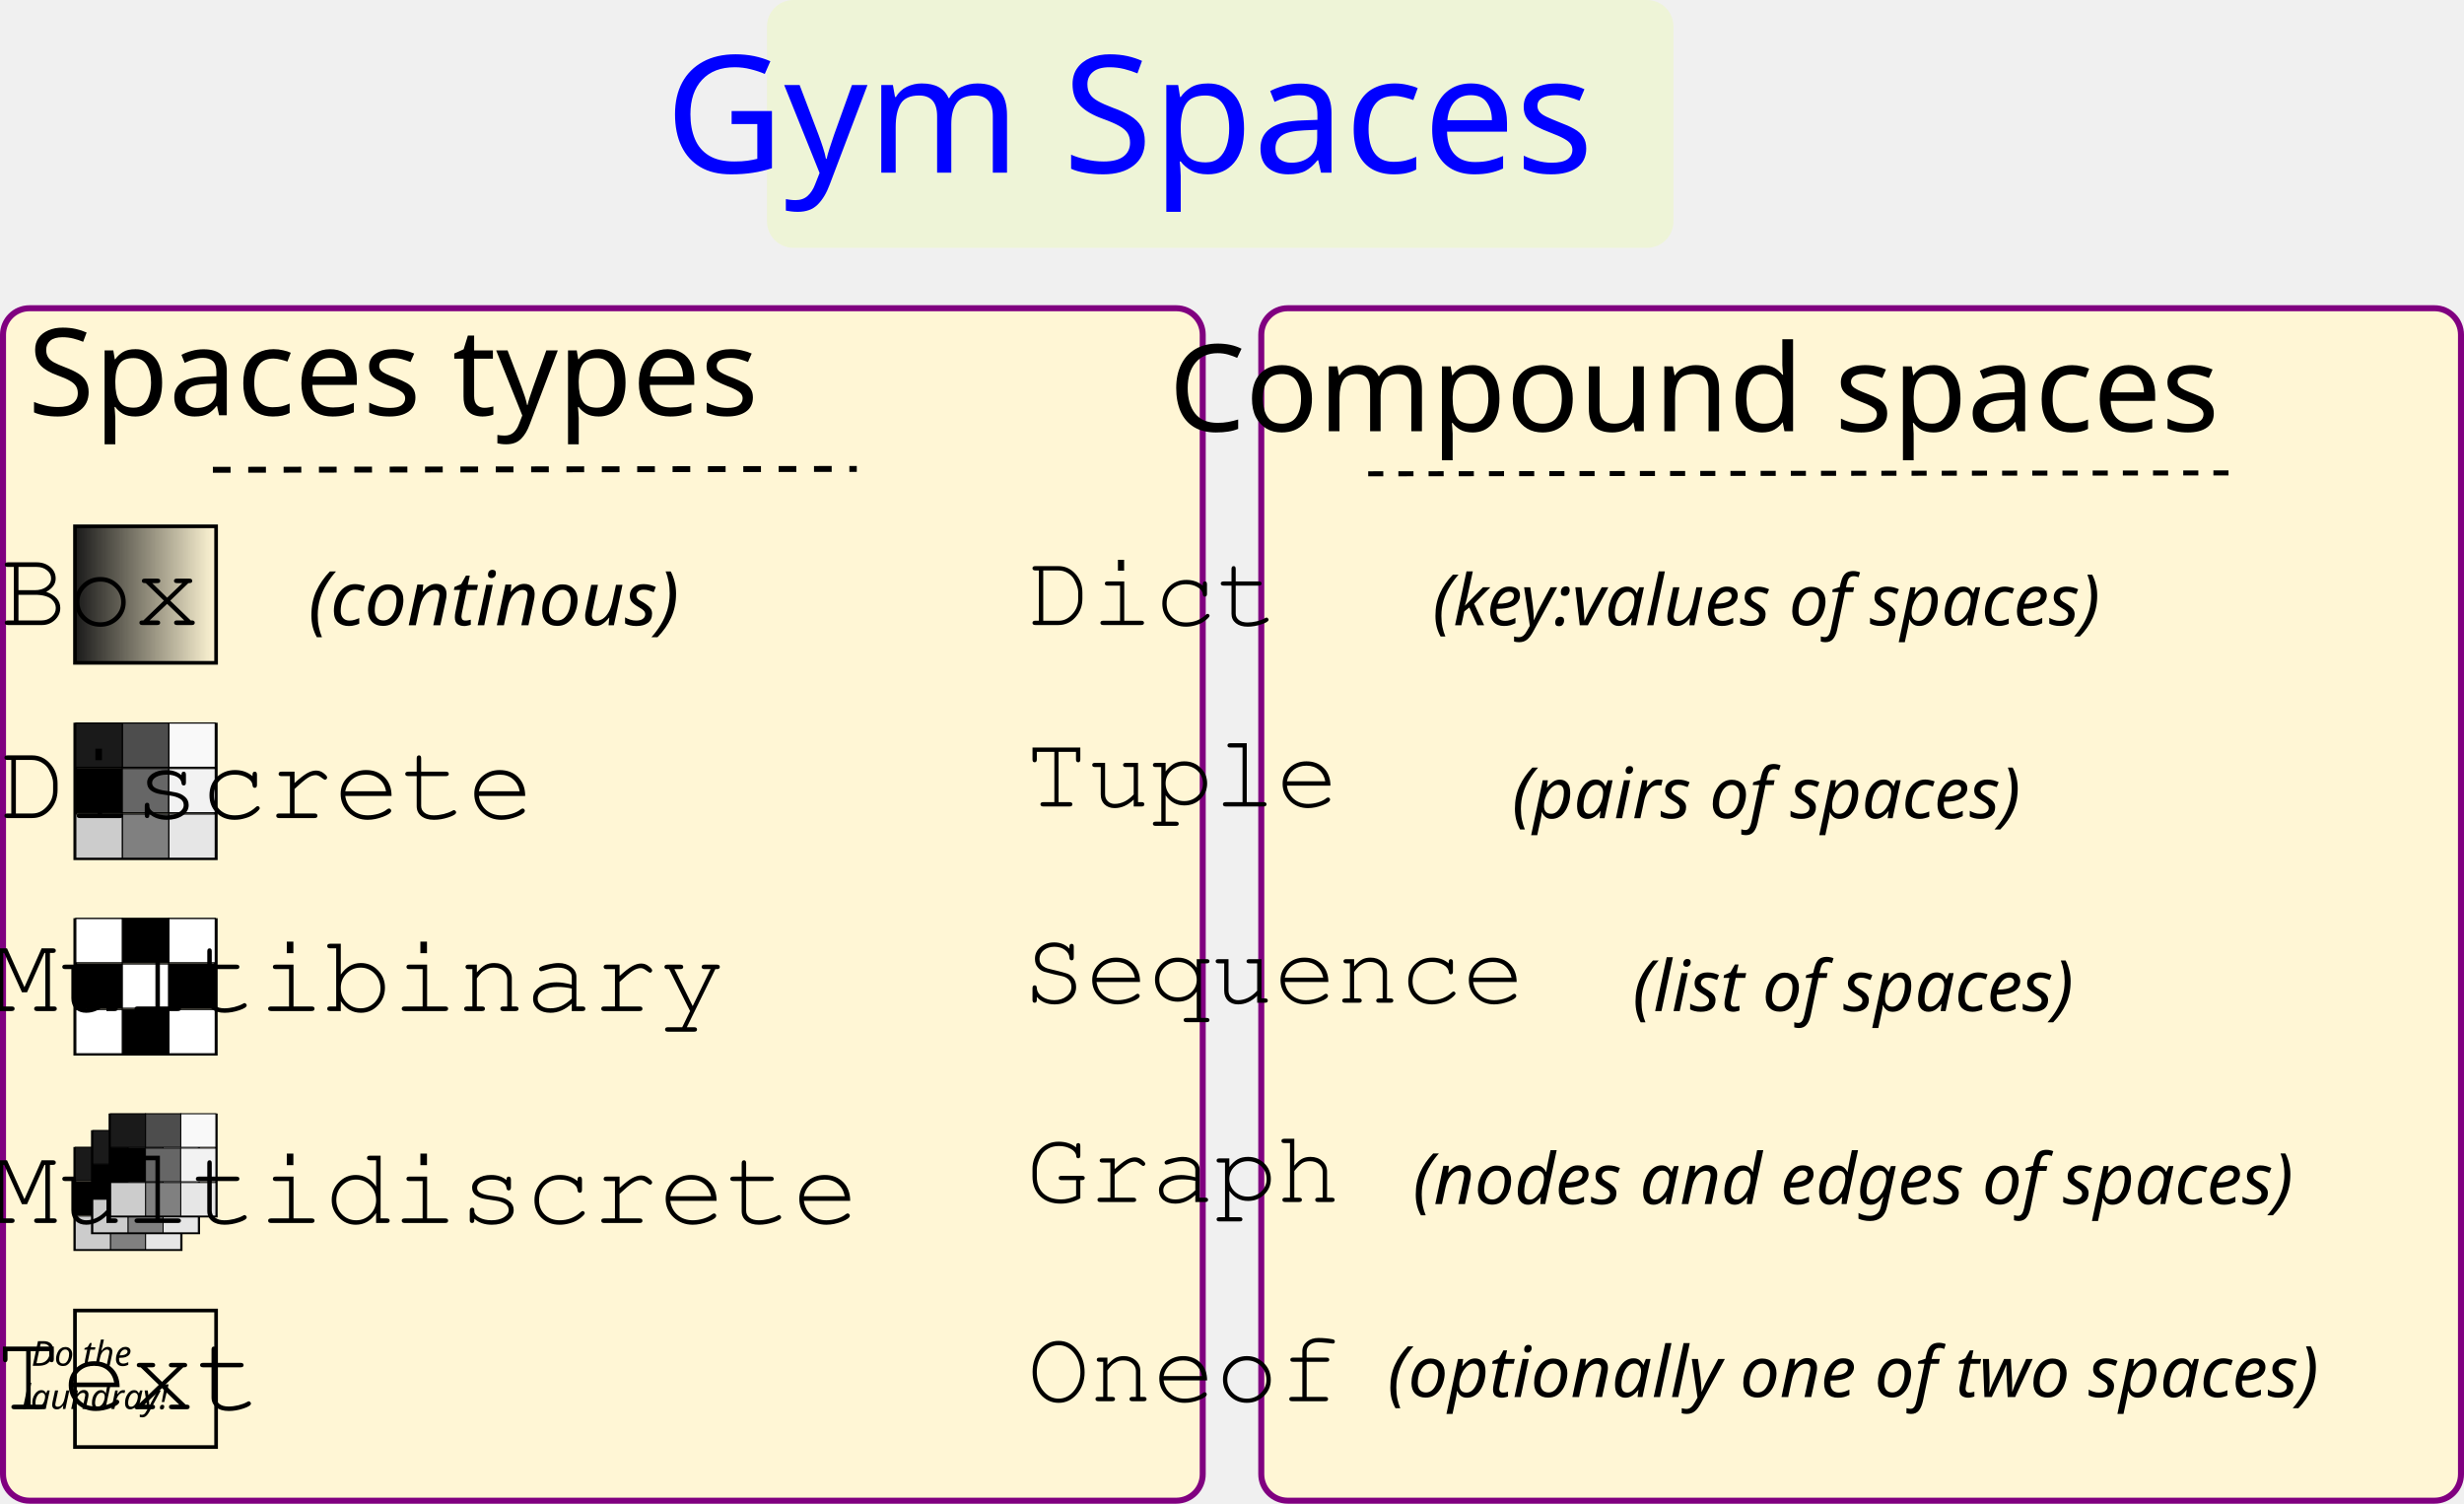
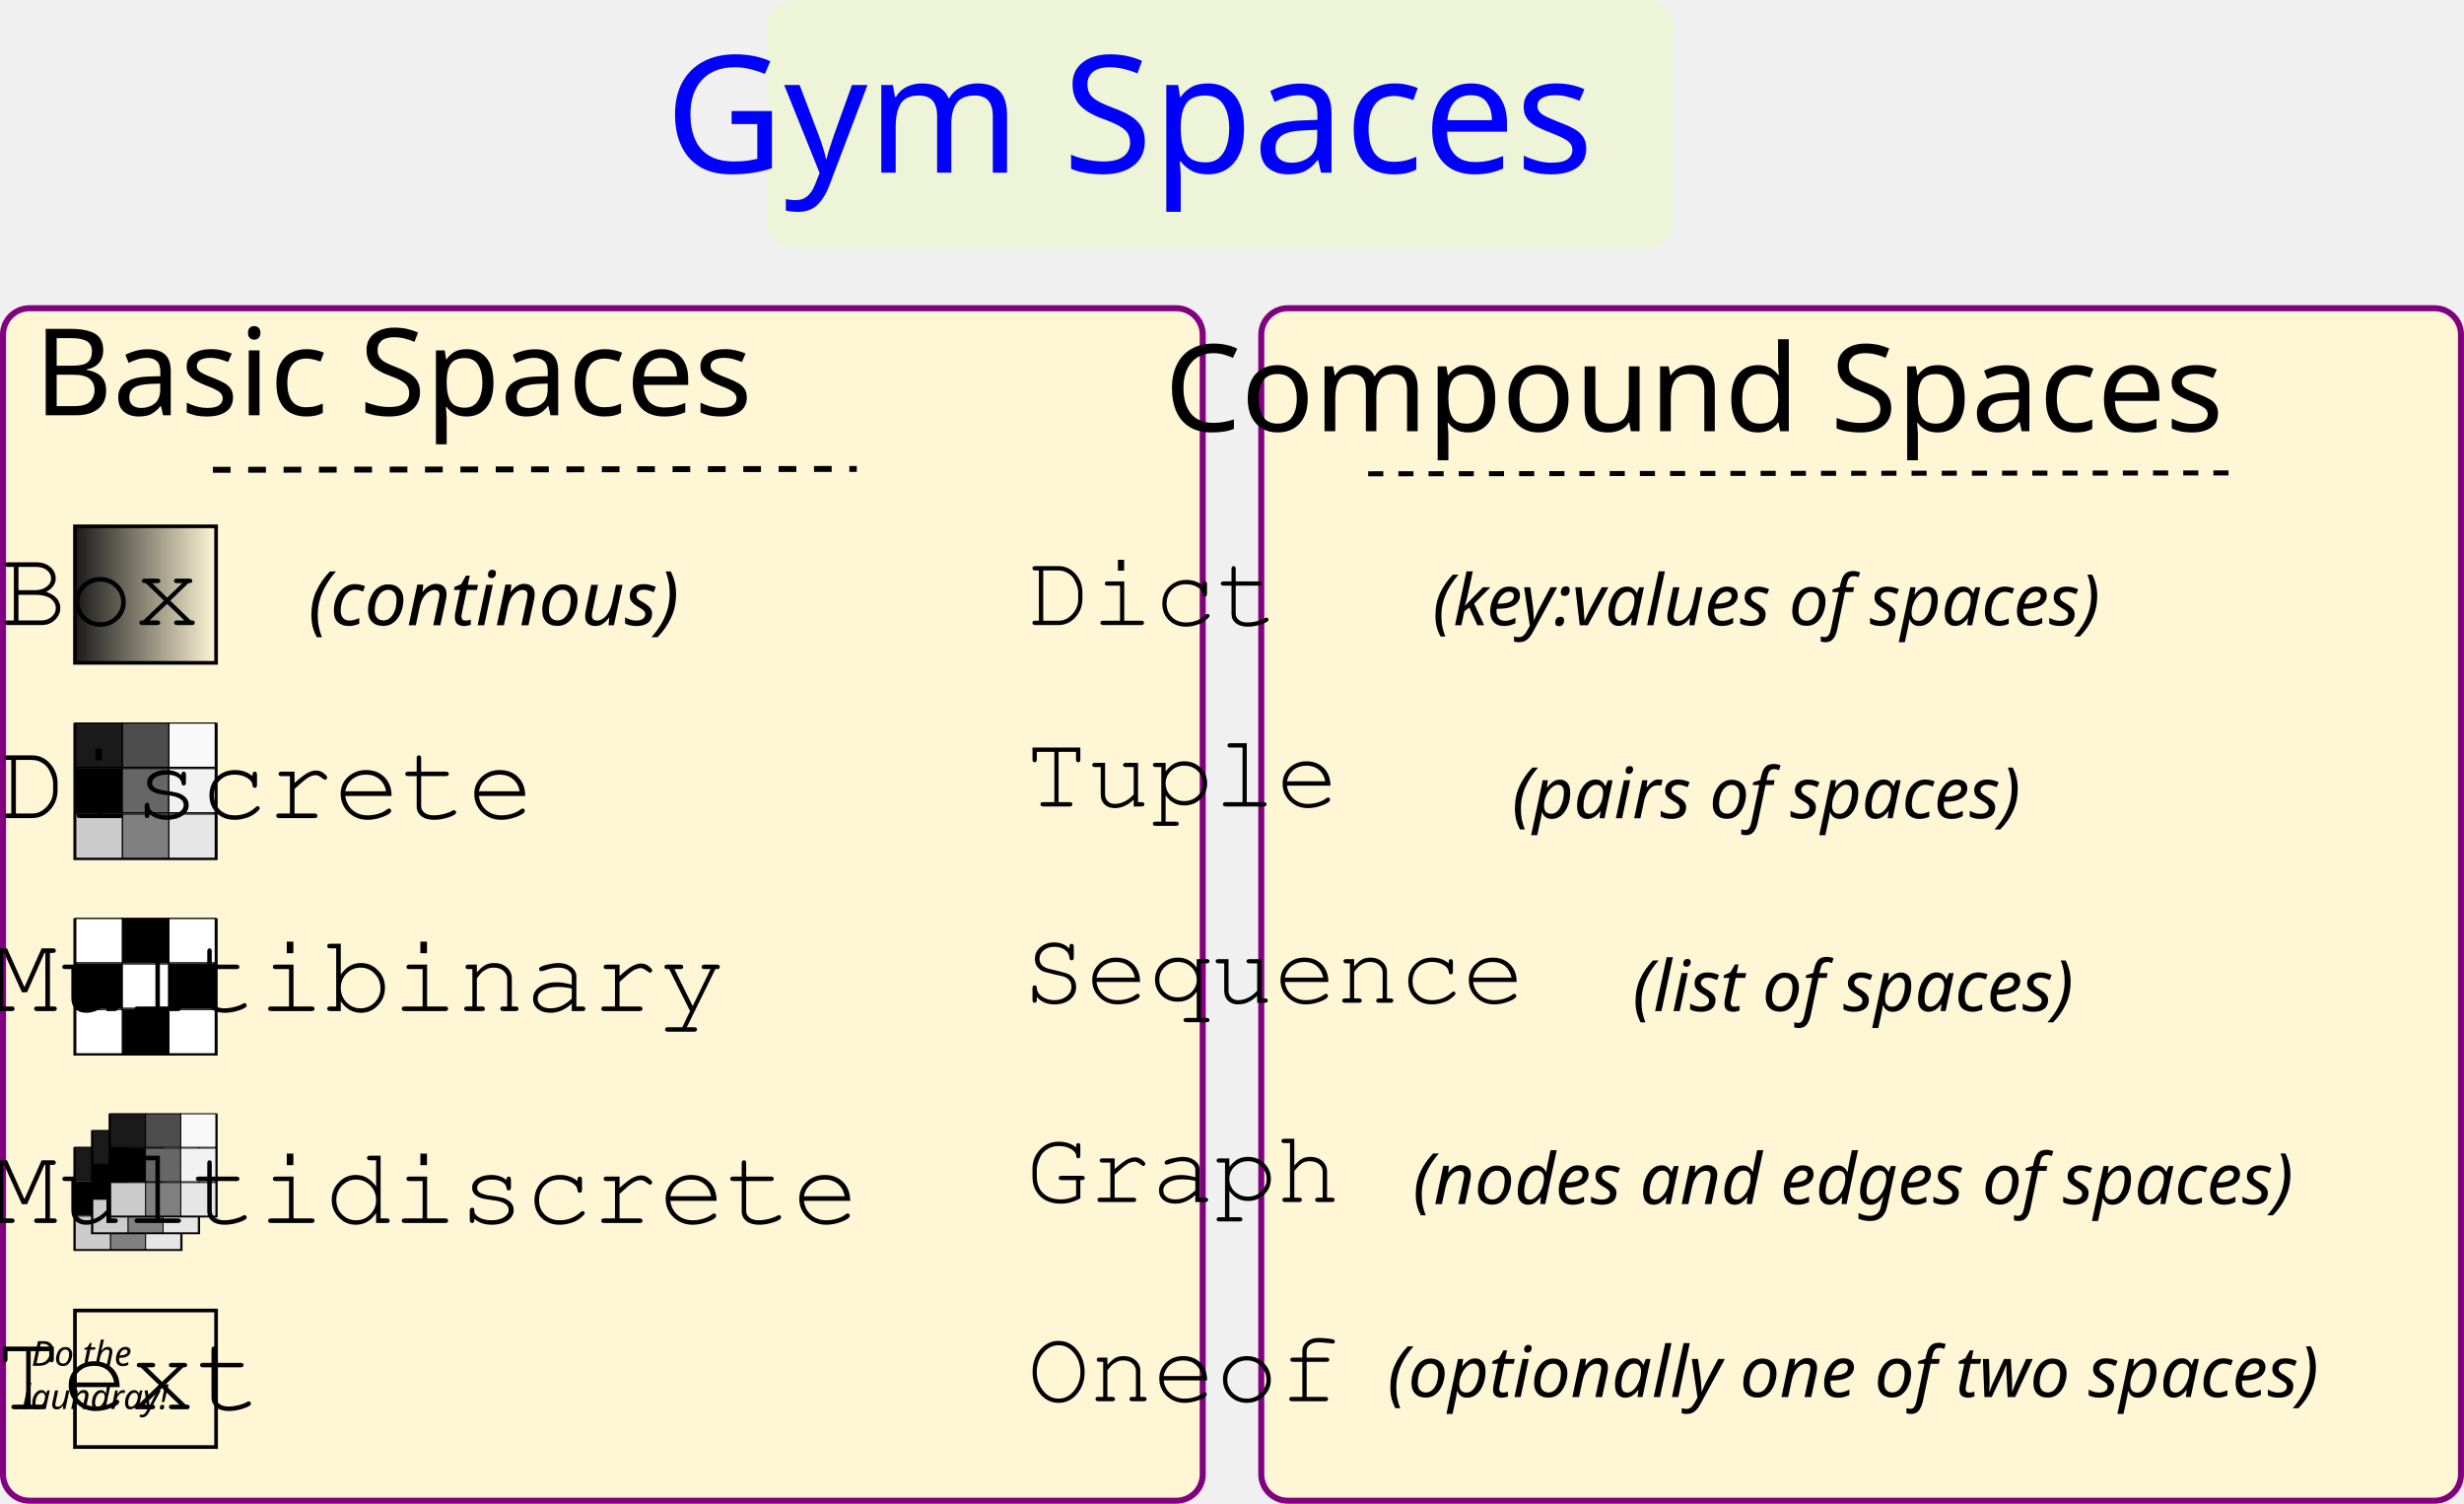
<svg xmlns="http://www.w3.org/2000/svg" xmlns:xlink="http://www.w3.org/1999/xlink" viewBox="0 0 344.794 210.422" version="1.1" id="svg5" viewport="0 0 400px 244px">
  <defs id="defs2">
    <linearGradient id="linearGradient1149">
      <stop style="stop-color:#1a1a1a;stop-opacity:1;" offset="0" id="stop1145" />
      <stop style="stop-color:#1a1a1a;stop-opacity:0;" offset="1" id="stop1147" />
    </linearGradient>
    <linearGradient xlink:href="#linearGradient1149" id="linearGradient1151" x1="14.594" y1="85.708" x2="33.135" y2="85.708" gradientUnits="userSpaceOnUse" gradientTransform="matrix(0.9558051,0,0,0.8811058,1.747741,7.711919)" />
  </defs>
  <g id="layer1" transform="translate(0.4215)">
    <rect style="fill:#eef4d7;stroke:none;stroke-width:0.843;stroke-dasharray:none;stroke-dashoffset:0" id="rect1520" width="126.848" height="34.683" x="106.903" y="0" ry="3.7" />
    <rect style="fill:#fff6d5;stroke:#800080;stroke-width:0.843;stroke-dasharray:none;stroke-dashoffset:0" id="rect1466" width="167.879" height="166.867" x="0" y="43.133" ry="3.7" />
    <rect style="fill:#fff6d5;stroke:#800080;stroke-width:0.843;stroke-dasharray:none;stroke-dashoffset:0" id="rect1464" width="167.879" height="166.867" x="176.072" y="43.133" ry="3.7" />
    <text xml:space="preserve" style="font-style:normal;font-variant:normal;font-weight:normal;font-stretch:normal;font-size:22.871px;font-family:Gentium;-inkscape-font-specification:'Gentium, Normal';font-variant-ligatures:normal;font-variant-caps:normal;font-variant-numeric:normal;font-variant-east-asian:normal;text-align:center;text-anchor:middle;fill:#0000ff;stroke:none;stroke-width:4.158" x="172.478" y="24.16" id="text236">
      <tspan id="tspan234" style="font-style:normal;font-variant:normal;font-weight:normal;font-stretch:normal;font-size:22.871px;font-family:Gentium;-inkscape-font-specification:'Gentium, Normal';font-variant-ligatures:normal;font-variant-caps:normal;font-variant-numeric:normal;font-variant-east-asian:normal;fill:#0000ff;stroke:none;stroke-width:4.158" x="172.478" y="24.16">Gym Spaces</tspan>
    </text>
    <g id="g1410" transform="translate(0,-1.033527)">
      <g id="g1318" transform="translate(-6.780746)">
        <text xml:space="preserve" style="font-style:normal;font-variant:normal;font-weight:normal;font-stretch:normal;font-size:16.933px;font-family:Gentium;-inkscape-font-specification:'Gentium, Normal';font-variant-ligatures:normal;font-variant-caps:normal;font-variant-numeric:normal;font-variant-east-asian:normal;text-align:center;text-anchor:middle;fill:#000000;stroke:none;stroke-width:4.158" x="81.184" y="59.144" id="text450">
-           <tspan id="tspan448" style="font-style:normal;font-variant:normal;font-weight:normal;font-stretch:normal;font-size:16.933px;font-family:Gentium;-inkscape-font-specification:'Gentium, Normal';font-variant-ligatures:normal;font-variant-caps:normal;font-variant-numeric:normal;font-variant-east-asian:normal;stroke-width:4.158" x="81.184" y="59.144">Spaces types</tspan>
+           <tspan id="tspan448" style="font-style:normal;font-variant:normal;font-weight:normal;font-stretch:normal;font-size:16.933px;font-family:Gentium;-inkscape-font-specification:'Gentium, Normal';font-variant-ligatures:normal;font-variant-caps:normal;font-variant-numeric:normal;font-variant-east-asian:normal;stroke-width:4.158" x="81.184" y="59.144">Basic Spaces</tspan>
        </text>
        <path style="fill:#000000;stroke:#000000;stroke-width:0.825;stroke-dasharray:2.474, 2.474;stroke-dashoffset:0" d="M 36.149,66.776 126.25,66.651" id="path1654" />
      </g>
      <g id="g1313" transform="matrix(1.11429,0,0,1.11429,-7.421074,-8.506333)">
        <rect style="fill:url(#linearGradient1151);fill-opacity:1;stroke:#000000;stroke-width:0.459;stroke-dasharray:none" id="rect558" width="17.722" height="17.145" x="15.697" y="74.657" ry="0" />
        <g id="g1194" transform="translate(1.477136,-1.480856)">
          <g id="g1365">
            <g id="g1377">
              <rect style="fill:none;fill-opacity:1;stroke:#000000;stroke-width:0.453;stroke-dasharray:none" id="rect1153" width="16.806" height="17.658" x="101.025" y="-31.91" ry="0" transform="rotate(90)" />
              <rect style="fill:#e6e6e6;fill-opacity:1;stroke:#000000;stroke-width:0.15;stroke-dasharray:none" id="rect1163" width="5.564" height="5.839" x="112.267" y="-31.839" ry="0" transform="rotate(90)" />
              <rect style="fill:#808080;fill-opacity:1;stroke:#000000;stroke-width:0.15;stroke-dasharray:none" id="rect1165" width="5.564" height="5.839" x="112.267" y="-26" ry="0" transform="rotate(90)" />
              <rect style="fill:#cccccc;fill-opacity:1;stroke:#000000;stroke-width:0.15;stroke-dasharray:none" id="rect1167" width="5.564" height="5.839" x="112.267" y="-20.161" ry="0" transform="rotate(90)" />
              <rect style="fill:#000000;fill-opacity:1;stroke:#000000;stroke-width:0.15;stroke-dasharray:none" id="rect1169" width="5.564" height="5.839" x="106.553" y="-20.161" ry="0" transform="rotate(90)" />
              <rect style="fill:#666666;fill-opacity:1;stroke:#000000;stroke-width:0.15;stroke-dasharray:none" id="rect1171" width="5.564" height="5.839" x="106.553" y="-26" ry="0" transform="rotate(90)" />
              <rect style="fill:#f2f2f2;fill-opacity:1;stroke:#000000;stroke-width:0.15;stroke-dasharray:none" id="rect1173" width="5.564" height="5.839" x="106.553" y="-31.839" ry="0" transform="rotate(90)" />
              <rect style="fill:#f9f9f9;fill-opacity:1;stroke:#000000;stroke-width:0.15;stroke-dasharray:none" id="rect1175" width="5.564" height="5.839" x="100.839" y="-31.839" ry="0" transform="rotate(90)" />
              <rect style="fill:#4d4d4d;fill-opacity:1;stroke:#000000;stroke-width:0.15;stroke-dasharray:none" id="rect1177" width="5.564" height="5.839" x="100.839" y="-26" ry="0" transform="rotate(90)" />
              <rect style="fill:#1a1a1a;fill-opacity:1;stroke:#000000;stroke-width:0.15;stroke-dasharray:none" id="rect1179" width="5.564" height="5.839" x="100.839" y="-20.161" ry="0" transform="rotate(90)" />
            </g>
          </g>
        </g>
        <g id="g1411" transform="translate(1.477136,23.06466)">
          <g id="g1409">
            <g id="g1407">
              <rect style="fill:none;fill-opacity:1;stroke:#000000;stroke-width:0.453;stroke-dasharray:none" id="rect1387" width="16.806" height="17.658" x="101.025" y="-31.91" ry="0" transform="rotate(90)" />
              <rect style="fill:#ffffff;fill-opacity:1;stroke:#000000;stroke-width:0.15;stroke-dasharray:none" id="rect1389" width="5.564" height="5.839" x="112.267" y="-31.839" ry="0" transform="rotate(90)" />
              <rect style="fill:#000000;fill-opacity:1;stroke:#000000;stroke-width:0.15;stroke-dasharray:none" id="rect1391" width="5.564" height="5.839" x="112.267" y="-26" ry="0" transform="rotate(90)" />
              <rect style="fill:#ffffff;fill-opacity:1;stroke:#000000;stroke-width:0.15;stroke-dasharray:none" id="rect1393" width="5.564" height="5.839" x="112.267" y="-20.161" ry="0" transform="rotate(90)" />
              <rect style="fill:#000000;fill-opacity:1;stroke:#000000;stroke-width:0.15;stroke-dasharray:none" id="rect1395" width="5.564" height="5.839" x="106.553" y="-20.161" ry="0" transform="rotate(90)" />
              <rect style="fill:#ffffff;fill-opacity:1;stroke:#000000;stroke-width:0.15;stroke-dasharray:none" id="rect1397" width="5.564" height="5.839" x="106.553" y="-26" ry="0" transform="rotate(90)" />
              <rect style="fill:#000000;fill-opacity:1;stroke:#000000;stroke-width:0.15;stroke-dasharray:none" id="rect1399" width="5.564" height="5.839" x="106.553" y="-31.839" ry="0" transform="rotate(90)" />
              <rect style="fill:#ffffff;fill-opacity:1;stroke:#000000;stroke-width:0.15;stroke-dasharray:none" id="rect1401" width="5.564" height="5.839" x="100.839" y="-31.839" ry="0" transform="rotate(90)" />
              <rect style="fill:#000000;fill-opacity:1;stroke:#000000;stroke-width:0.15;stroke-dasharray:none" id="rect1403" width="5.564" height="5.839" x="100.839" y="-26" ry="0" transform="rotate(90)" />
              <rect style="fill:#ffffff;fill-opacity:1;stroke:#000000;stroke-width:0.15;stroke-dasharray:none" id="rect1405" width="5.564" height="5.839" x="100.839" y="-20.161" ry="0" transform="rotate(90)" />
            </g>
          </g>
        </g>
        <g id="g1592" transform="matrix(0.7562037,0,0,0.7562037,3.779322,38.99625)">
          <g id="g1437" transform="translate(1.477136,49.44076)">
            <g id="g1435">
              <g id="g1433">
                <rect style="fill:none;fill-opacity:1;stroke:#000000;stroke-width:0.453;stroke-dasharray:none" id="rect1413" width="16.806" height="17.658" x="101.025" y="-31.91" ry="0" transform="rotate(90)" />
                <rect style="fill:#e6e6e6;fill-opacity:1;stroke:#000000;stroke-width:0.15;stroke-dasharray:none" id="rect1415" width="5.564" height="5.839" x="112.267" y="-31.839" ry="0" transform="rotate(90)" />
                <rect style="fill:#808080;fill-opacity:1;stroke:#000000;stroke-width:0.15;stroke-dasharray:none" id="rect1417" width="5.564" height="5.839" x="112.267" y="-26" ry="0" transform="rotate(90)" />
                <rect style="fill:#cccccc;fill-opacity:1;stroke:#000000;stroke-width:0.15;stroke-dasharray:none" id="rect1419" width="5.564" height="5.839" x="112.267" y="-20.161" ry="0" transform="rotate(90)" />
                <rect style="fill:#000000;fill-opacity:1;stroke:#000000;stroke-width:0.15;stroke-dasharray:none" id="rect1421" width="5.564" height="5.839" x="106.553" y="-20.161" ry="0" transform="rotate(90)" />
                <rect style="fill:#666666;fill-opacity:1;stroke:#000000;stroke-width:0.15;stroke-dasharray:none" id="rect1423" width="5.564" height="5.839" x="106.553" y="-26" ry="0" transform="rotate(90)" />
                <rect style="fill:#f2f2f2;fill-opacity:1;stroke:#000000;stroke-width:0.15;stroke-dasharray:none" id="rect1425" width="5.564" height="5.839" x="106.553" y="-31.839" ry="0" transform="rotate(90)" />
                <rect style="fill:#f9f9f9;fill-opacity:1;stroke:#000000;stroke-width:0.15;stroke-dasharray:none" id="rect1427" width="5.564" height="5.839" x="100.839" y="-31.839" ry="0" transform="rotate(90)" />
                <rect style="fill:#4d4d4d;fill-opacity:1;stroke:#000000;stroke-width:0.15;stroke-dasharray:none" id="rect1429" width="5.564" height="5.839" x="100.839" y="-26" ry="0" transform="rotate(90)" />
                <rect style="fill:#1a1a1a;fill-opacity:1;stroke:#000000;stroke-width:0.15;stroke-dasharray:none" id="rect1431" width="5.564" height="5.839" x="100.839" y="-20.161" ry="0" transform="rotate(90)" />
              </g>
            </g>
          </g>
          <g id="g1463" transform="translate(4.396683,46.65873)">
            <g id="g1461">
              <g id="g1459">
                <rect style="fill:none;fill-opacity:1;stroke:#000000;stroke-width:0.453;stroke-dasharray:none" id="rect1439" width="16.806" height="17.658" x="101.025" y="-31.91" ry="0" transform="rotate(90)" />
                <rect style="fill:#e6e6e6;fill-opacity:1;stroke:#000000;stroke-width:0.15;stroke-dasharray:none" id="rect1441" width="5.564" height="5.839" x="112.267" y="-31.839" ry="0" transform="rotate(90)" />
                <rect style="fill:#808080;fill-opacity:1;stroke:#000000;stroke-width:0.15;stroke-dasharray:none" id="rect1443" width="5.564" height="5.839" x="112.267" y="-26" ry="0" transform="rotate(90)" />
                <rect style="fill:#cccccc;fill-opacity:1;stroke:#000000;stroke-width:0.15;stroke-dasharray:none" id="rect1445" width="5.564" height="5.839" x="112.267" y="-20.161" ry="0" transform="rotate(90)" />
                <rect style="fill:#000000;fill-opacity:1;stroke:#000000;stroke-width:0.15;stroke-dasharray:none" id="rect1447" width="5.564" height="5.839" x="106.553" y="-20.161" ry="0" transform="rotate(90)" />
                <rect style="fill:#666666;fill-opacity:1;stroke:#000000;stroke-width:0.15;stroke-dasharray:none" id="rect1449" width="5.564" height="5.839" x="106.553" y="-26" ry="0" transform="rotate(90)" />
                <rect style="fill:#f2f2f2;fill-opacity:1;stroke:#000000;stroke-width:0.15;stroke-dasharray:none" id="rect1451" width="5.564" height="5.839" x="106.553" y="-31.839" ry="0" transform="rotate(90)" />
                <rect style="fill:#f9f9f9;fill-opacity:1;stroke:#000000;stroke-width:0.15;stroke-dasharray:none" id="rect1453" width="5.564" height="5.839" x="100.839" y="-31.839" ry="0" transform="rotate(90)" />
                <rect style="fill:#4d4d4d;fill-opacity:1;stroke:#000000;stroke-width:0.15;stroke-dasharray:none" id="rect1455" width="5.564" height="5.839" x="100.839" y="-26" ry="0" transform="rotate(90)" />
                <rect style="fill:#1a1a1a;fill-opacity:1;stroke:#000000;stroke-width:0.15;stroke-dasharray:none" id="rect1457" width="5.564" height="5.839" x="100.839" y="-20.161" ry="0" transform="rotate(90)" />
              </g>
            </g>
          </g>
          <g id="g1489" transform="translate(7.31623,43.87671)">
            <g id="g1487">
              <g id="g1485">
                <rect style="fill:none;fill-opacity:1;stroke:#000000;stroke-width:0.453;stroke-dasharray:none" id="rect1465" width="16.806" height="17.658" x="101.025" y="-31.91" ry="0" transform="rotate(90)" />
                <rect style="fill:#e6e6e6;fill-opacity:1;stroke:#000000;stroke-width:0.15;stroke-dasharray:none" id="rect1467" width="5.564" height="5.839" x="112.267" y="-31.839" ry="0" transform="rotate(90)" />
                <rect style="fill:#808080;fill-opacity:1;stroke:#000000;stroke-width:0.15;stroke-dasharray:none" id="rect1469" width="5.564" height="5.839" x="112.267" y="-26" ry="0" transform="rotate(90)" />
                <rect style="fill:#cccccc;fill-opacity:1;stroke:#000000;stroke-width:0.15;stroke-dasharray:none" id="rect1471" width="5.564" height="5.839" x="112.267" y="-20.161" ry="0" transform="rotate(90)" />
                <rect style="fill:#000000;fill-opacity:1;stroke:#000000;stroke-width:0.15;stroke-dasharray:none" id="rect1473" width="5.564" height="5.839" x="106.553" y="-20.161" ry="0" transform="rotate(90)" />
                <rect style="fill:#666666;fill-opacity:1;stroke:#000000;stroke-width:0.15;stroke-dasharray:none" id="rect1475" width="5.564" height="5.839" x="106.553" y="-26" ry="0" transform="rotate(90)" />
                <rect style="fill:#f2f2f2;fill-opacity:1;stroke:#000000;stroke-width:0.15;stroke-dasharray:none" id="rect1477" width="5.564" height="5.839" x="106.553" y="-31.839" ry="0" transform="rotate(90)" />
                <rect style="fill:#f9f9f9;fill-opacity:1;stroke:#000000;stroke-width:0.15;stroke-dasharray:none" id="rect1479" width="5.564" height="5.839" x="100.839" y="-31.839" ry="0" transform="rotate(90)" />
                <rect style="fill:#4d4d4d;fill-opacity:1;stroke:#000000;stroke-width:0.15;stroke-dasharray:none" id="rect1481" width="5.564" height="5.839" x="100.839" y="-26" ry="0" transform="rotate(90)" />
                <rect style="fill:#1a1a1a;fill-opacity:1;stroke:#000000;stroke-width:0.15;stroke-dasharray:none" id="rect1483" width="5.564" height="5.839" x="100.839" y="-20.161" ry="0" transform="rotate(90)" />
              </g>
            </g>
          </g>
        </g>
        <g id="g1598">
          <rect style="fill:none;fill-opacity:1;stroke:#000000;stroke-width:0.459;stroke-dasharray:none" id="rect1491" width="17.722" height="17.145" x="15.697" y="173.14" ry="0" />
          <text xml:space="preserve" style="font-style:italic;font-variant:normal;font-weight:normal;font-stretch:normal;font-size:4.34px;font-family:Gentium;-inkscape-font-specification:'Gentium, Italic';font-variant-ligatures:normal;font-variant-caps:normal;font-variant-numeric:normal;font-variant-east-asian:normal;text-align:center;text-anchor:middle;fill:#000000;stroke:none;stroke-width:0.176;stroke-dasharray:none" x="24.412" y="180.081" id="text1497">
            <tspan id="tspan1495" style="font-style:italic;font-variant:normal;font-weight:normal;font-stretch:normal;font-size:4.34px;font-family:Gentium;-inkscape-font-specification:'Gentium, Italic';font-variant-ligatures:normal;font-variant-caps:normal;font-variant-numeric:normal;font-variant-east-asian:normal;fill:#000000;stroke:none;stroke-width:0.176" x="24.412" y="180.081">Do the </tspan>
            <tspan style="font-style:italic;font-variant:normal;font-weight:normal;font-stretch:normal;font-size:4.34px;font-family:Gentium;-inkscape-font-specification:'Gentium, Italic';font-variant-ligatures:normal;font-variant-caps:normal;font-variant-numeric:normal;font-variant-east-asian:normal;fill:#000000;stroke:none;stroke-width:0.176" x="24.412" y="185.506" id="tspan1499">laundray!</tspan>
          </text>
        </g>
        <text xml:space="preserve" style="font-style:normal;font-variant:normal;font-weight:normal;font-stretch:normal;font-size:13.981px;font-family:FreeMono;-inkscape-font-specification:'FreeMono, Normal';font-variant-ligatures:normal;font-variant-caps:normal;font-variant-numeric:normal;font-variant-east-asian:normal;text-align:center;text-anchor:middle;fill:#000000;stroke:none;stroke-width:0.906;stroke-dasharray:2.718, 2.718;stroke-dashoffset:0" x="56.621" y="87.053" id="text1658">
          <tspan id="tspan1656" style="font-style:normal;font-variant:normal;font-weight:normal;font-stretch:normal;font-size:13.981px;font-family:FreeMono;-inkscape-font-specification:'FreeMono, Normal';font-variant-ligatures:normal;font-variant-caps:normal;font-variant-numeric:normal;font-variant-east-asian:normal;stroke:none;stroke-width:0.906" x="56.621" y="87.053">Box</tspan>
        </text>
        <text xml:space="preserve" style="font-style:normal;font-variant:normal;font-weight:normal;font-stretch:normal;font-size:13.981px;font-family:FreeMono;-inkscape-font-specification:'FreeMono, Normal';font-variant-ligatures:normal;font-variant-caps:normal;font-variant-numeric:normal;font-variant-east-asian:normal;text-align:center;text-anchor:middle;fill:#000000;stroke:none;stroke-width:0.906;stroke-dasharray:2.718, 2.718;stroke-dashoffset:0" x="77.548" y="111.293" id="text1662">
          <tspan id="tspan1660" style="font-style:normal;font-variant:normal;font-weight:normal;font-stretch:normal;font-size:13.981px;font-family:FreeMono;-inkscape-font-specification:'FreeMono, Normal';font-variant-ligatures:normal;font-variant-caps:normal;font-variant-numeric:normal;font-variant-east-asian:normal;stroke:none;stroke-width:0.906" x="77.548" y="111.293">Discrete</tspan>
        </text>
        <text xml:space="preserve" style="font-style:normal;font-variant:normal;font-weight:normal;font-stretch:normal;font-size:13.981px;font-family:FreeMono;-inkscape-font-specification:'FreeMono, Normal';font-variant-ligatures:normal;font-variant-caps:normal;font-variant-numeric:normal;font-variant-east-asian:normal;text-align:center;text-anchor:middle;fill:#000000;stroke:none;stroke-width:0.906;stroke-dasharray:2.718, 2.718;stroke-dashoffset:0" x="89.005" y="135.533" id="text1666">
          <tspan id="tspan1664" style="font-style:normal;font-variant:normal;font-weight:normal;font-stretch:normal;font-size:13.981px;font-family:FreeMono;-inkscape-font-specification:'FreeMono, Normal';font-variant-ligatures:normal;font-variant-caps:normal;font-variant-numeric:normal;font-variant-east-asian:normal;stroke:none;stroke-width:0.906" x="89.005" y="135.533">Multibinary</tspan>
        </text>
        <text xml:space="preserve" style="font-style:normal;font-variant:normal;font-weight:normal;font-stretch:normal;font-size:13.981px;font-family:FreeMono;-inkscape-font-specification:'FreeMono, Normal';font-variant-ligatures:normal;font-variant-caps:normal;font-variant-numeric:normal;font-variant-east-asian:normal;text-align:center;text-anchor:middle;fill:#000000;stroke:none;stroke-width:0.906;stroke-dasharray:2.718, 2.718;stroke-dashoffset:0" x="97.394" y="162.149" id="text1670">
          <tspan id="tspan1668" style="font-style:normal;font-variant:normal;font-weight:normal;font-stretch:normal;font-size:13.981px;font-family:FreeMono;-inkscape-font-specification:'FreeMono, Normal';font-variant-ligatures:normal;font-variant-caps:normal;font-variant-numeric:normal;font-variant-east-asian:normal;stroke:none;stroke-width:0.906" x="97.394" y="162.149">Multidiscrete</tspan>
        </text>
        <text xml:space="preserve" style="font-style:normal;font-variant:normal;font-weight:normal;font-stretch:normal;font-size:13.981px;font-family:FreeMono;-inkscape-font-specification:'FreeMono, Normal';font-variant-ligatures:normal;font-variant-caps:normal;font-variant-numeric:normal;font-variant-east-asian:normal;text-align:center;text-anchor:middle;fill:#000000;stroke:none;stroke-width:0.906;stroke-dasharray:2.718, 2.718;stroke-dashoffset:0" x="60.176" y="185.536" id="text1674">
          <tspan id="tspan1672" style="font-style:normal;font-variant:normal;font-weight:normal;font-stretch:normal;font-size:13.981px;font-family:FreeMono;-inkscape-font-specification:'FreeMono, Normal';font-variant-ligatures:normal;font-variant-caps:normal;font-variant-numeric:normal;font-variant-east-asian:normal;stroke:none;stroke-width:0.906" x="60.176" y="185.536">Text</tspan>
        </text>
        <text xml:space="preserve" style="font-style:normal;font-variant:normal;font-weight:normal;font-stretch:normal;font-size:9.466px;font-family:FreeMono;-inkscape-font-specification:'FreeMono, Normal';font-variant-ligatures:normal;font-variant-caps:normal;font-variant-numeric:normal;font-variant-east-asian:normal;text-align:center;text-anchor:middle;fill:#000000;stroke:none;stroke-width:0.613;stroke-dasharray:1.84, 1.84;stroke-dashoffset:0" x="93.848" y="87.087" id="text1678">
          <tspan id="tspan1676" style="font-style:italic;font-variant:normal;font-weight:normal;font-stretch:normal;font-size:9.466px;font-family:Gentium;-inkscape-font-specification:'Gentium, Italic';font-variant-ligatures:normal;font-variant-caps:normal;font-variant-numeric:normal;font-variant-east-asian:normal;stroke-width:0.613" x="93.848" y="87.087">(continous)</tspan>
        </text>
      </g>
    </g>
    <g id="g1227">
      <text xml:space="preserve" style="font-style:normal;font-variant:normal;font-weight:normal;font-stretch:normal;font-size:16.933px;font-family:Gentium;-inkscape-font-specification:'Gentium, Normal';font-variant-ligatures:normal;font-variant-caps:normal;font-variant-numeric:normal;font-variant-east-asian:normal;text-align:center;text-anchor:middle;fill:#000000;stroke:none;stroke-width:4.158" x="252.039" y="60.343" id="text504">
-         <tspan id="tspan502" style="font-style:normal;font-variant:normal;font-weight:normal;font-stretch:normal;font-size:16.933px;font-family:Gentium;-inkscape-font-specification:'Gentium, Normal';font-variant-ligatures:normal;font-variant-caps:normal;font-variant-numeric:normal;font-variant-east-asian:normal;stroke-width:4.158" x="252.039" y="60.343">Compound spaces</tspan>
+         <tspan id="tspan502" style="font-style:normal;font-variant:normal;font-weight:normal;font-stretch:normal;font-size:16.933px;font-family:Gentium;-inkscape-font-specification:'Gentium, Normal';font-variant-ligatures:normal;font-variant-caps:normal;font-variant-numeric:normal;font-variant-east-asian:normal;stroke-width:4.158" x="252.039" y="60.343">Compound Spaces</tspan>
      </text>
      <path style="fill:#000000;stroke:#000000;stroke-width:0.704;stroke-dasharray:2.112, 2.112;stroke-dashoffset:0" d="M 191.035,66.3 312.952,66.175" id="path382" />
      <g id="g1201" transform="matrix(1.046956,0,0,1.046956,-12.49716,-3.678026)">
        <text xml:space="preserve" style="font-style:normal;font-variant:normal;font-weight:normal;font-stretch:normal;font-size:13.981px;font-family:FreeMono;-inkscape-font-specification:'FreeMono, Normal';font-variant-ligatures:normal;font-variant-caps:normal;font-variant-numeric:normal;font-variant-east-asian:normal;text-align:center;text-anchor:middle;fill:#000000;stroke:none;stroke-width:0.906;stroke-dasharray:2.718, 2.718;stroke-dashoffset:0" x="203.465" y="87.053" id="text1041">
          <tspan id="tspan1039" style="font-style:normal;font-variant:normal;font-weight:normal;font-stretch:normal;font-size:13.981px;font-family:FreeMono;-inkscape-font-specification:'FreeMono, Normal';font-variant-ligatures:normal;font-variant-caps:normal;font-variant-numeric:normal;font-variant-east-asian:normal;stroke:none;stroke-width:0.906" x="203.465" y="87.053">Dict</tspan>
        </text>
        <text xml:space="preserve" style="font-style:normal;font-variant:normal;font-weight:normal;font-stretch:normal;font-size:13.981px;font-family:FreeMono;-inkscape-font-specification:'FreeMono, Normal';font-variant-ligatures:normal;font-variant-caps:normal;font-variant-numeric:normal;font-variant-east-asian:normal;text-align:center;text-anchor:middle;fill:#000000;stroke:none;stroke-width:0.906;stroke-dasharray:2.718, 2.718;stroke-dashoffset:0" x="207.254" y="111.305" id="text1097">
          <tspan id="tspan1095" style="font-style:normal;font-variant:normal;font-weight:normal;font-stretch:normal;font-size:13.981px;font-family:FreeMono;-inkscape-font-specification:'FreeMono, Normal';font-variant-ligatures:normal;font-variant-caps:normal;font-variant-numeric:normal;font-variant-east-asian:normal;stroke:none;stroke-width:0.906" x="207.254" y="111.305">Tuple</tspan>
        </text>
        <text xml:space="preserve" style="font-style:normal;font-variant:normal;font-weight:normal;font-stretch:normal;font-size:13.981px;font-family:FreeMono;-inkscape-font-specification:'FreeMono, Normal';font-variant-ligatures:normal;font-variant-caps:normal;font-variant-numeric:normal;font-variant-east-asian:normal;text-align:center;text-anchor:middle;fill:#000000;stroke:none;stroke-width:0.906;stroke-dasharray:2.718, 2.718;stroke-dashoffset:0" x="219.557" y="137.542" id="text1151">
          <tspan id="tspan1149" style="font-style:normal;font-variant:normal;font-weight:normal;font-stretch:normal;font-size:13.981px;font-family:FreeMono;-inkscape-font-specification:'FreeMono, Normal';font-variant-ligatures:normal;font-variant-caps:normal;font-variant-numeric:normal;font-variant-east-asian:normal;stroke:none;stroke-width:0.906" x="219.557" y="137.542">Sequence</tspan>
        </text>
        <text xml:space="preserve" style="font-style:normal;font-variant:normal;font-weight:normal;font-stretch:normal;font-size:13.981px;font-family:FreeMono;-inkscape-font-specification:'FreeMono, Normal';font-variant-ligatures:normal;font-variant-caps:normal;font-variant-numeric:normal;font-variant-east-asian:normal;text-align:center;text-anchor:middle;fill:#000000;stroke:none;stroke-width:0.906;stroke-dasharray:2.718, 2.718;stroke-dashoffset:0" x="207.38" y="164.171" id="text1155">
          <tspan id="tspan1153" style="font-style:normal;font-variant:normal;font-weight:normal;font-stretch:normal;font-size:13.981px;font-family:FreeMono;-inkscape-font-specification:'FreeMono, Normal';font-variant-ligatures:normal;font-variant-caps:normal;font-variant-numeric:normal;font-variant-east-asian:normal;stroke:none;stroke-width:0.906" x="207.38" y="164.171">Graph</tspan>
        </text>
        <text xml:space="preserve" style="font-style:normal;font-variant:normal;font-weight:normal;font-stretch:normal;font-size:13.981px;font-family:FreeMono;-inkscape-font-specification:'FreeMono, Normal';font-variant-ligatures:normal;font-variant-caps:normal;font-variant-numeric:normal;font-variant-east-asian:normal;text-align:center;text-anchor:middle;fill:#000000;stroke:none;stroke-width:0.906;stroke-dasharray:2.718, 2.718;stroke-dashoffset:0" x="207.547" y="190.8" id="text1159">
          <tspan id="tspan1157" style="font-style:normal;font-variant:normal;font-weight:normal;font-stretch:normal;font-size:13.981px;font-family:FreeMono;-inkscape-font-specification:'FreeMono, Normal';font-variant-ligatures:normal;font-variant-caps:normal;font-variant-numeric:normal;font-variant-east-asian:normal;stroke:none;stroke-width:0.906" x="207.547" y="190.8">Oneof</tspan>
        </text>
        <text xml:space="preserve" style="font-style:normal;font-variant:normal;font-weight:normal;font-stretch:normal;font-size:9.466px;font-family:FreeMono;-inkscape-font-specification:'FreeMono, Normal';font-variant-ligatures:normal;font-variant-caps:normal;font-variant-numeric:normal;font-variant-east-asian:normal;text-align:center;text-anchor:middle;fill:#000000;stroke:none;stroke-width:0.613;stroke-dasharray:1.84, 1.84;stroke-dashoffset:0" x="273.178" y="87.087" id="text1163">
          <tspan id="tspan1161" style="font-style:italic;font-variant:normal;font-weight:normal;font-stretch:normal;font-size:9.466px;font-family:Gentium;-inkscape-font-specification:'Gentium, Italic';font-variant-ligatures:normal;font-variant-caps:normal;font-variant-numeric:normal;font-variant-east-asian:normal;stroke-width:0.613" x="273.178" y="87.087">(key:values of spaces)</tspan>
        </text>
        <text xml:space="preserve" style="font-style:normal;font-variant:normal;font-weight:normal;font-stretch:normal;font-size:9.466px;font-family:FreeMono;-inkscape-font-specification:'FreeMono, Normal';font-variant-ligatures:normal;font-variant-caps:normal;font-variant-numeric:normal;font-variant-east-asian:normal;text-align:center;text-anchor:middle;fill:#000000;stroke:none;stroke-width:0.613;stroke-dasharray:1.84, 1.84;stroke-dashoffset:0" x="273.178" y="112.874" id="text1167">
          <tspan id="tspan1165" style="font-style:italic;font-variant:normal;font-weight:normal;font-stretch:normal;font-size:9.466px;font-family:Gentium;-inkscape-font-specification:'Gentium, Italic';font-variant-ligatures:normal;font-variant-caps:normal;font-variant-numeric:normal;font-variant-east-asian:normal;stroke-width:0.613" x="273.178" y="112.874">(pairs of spaces)</tspan>
        </text>
        <text xml:space="preserve" style="font-style:normal;font-variant:normal;font-weight:normal;font-stretch:normal;font-size:9.466px;font-family:FreeMono;-inkscape-font-specification:'FreeMono, Normal';font-variant-ligatures:normal;font-variant-caps:normal;font-variant-numeric:normal;font-variant-east-asian:normal;text-align:center;text-anchor:middle;fill:#000000;stroke:none;stroke-width:0.613;stroke-dasharray:1.84, 1.84;stroke-dashoffset:0" x="284.773" y="138.66" id="text1171">
          <tspan id="tspan1169" style="font-style:italic;font-variant:normal;font-weight:normal;font-stretch:normal;font-size:9.466px;font-family:Gentium;-inkscape-font-specification:'Gentium, Italic';font-variant-ligatures:normal;font-variant-caps:normal;font-variant-numeric:normal;font-variant-east-asian:normal;stroke-width:0.613" x="284.773" y="138.66">(list of spaces)</tspan>
        </text>
        <text xml:space="preserve" style="font-style:normal;font-variant:normal;font-weight:normal;font-stretch:normal;font-size:9.466px;font-family:FreeMono;-inkscape-font-specification:'FreeMono, Normal';font-variant-ligatures:normal;font-variant-caps:normal;font-variant-numeric:normal;font-variant-east-asian:normal;text-align:center;text-anchor:middle;fill:#000000;stroke:none;stroke-width:0.613;stroke-dasharray:1.84, 1.84;stroke-dashoffset:0" x="284.773" y="164.447" id="text1175">
          <tspan id="tspan1173" style="font-style:italic;font-variant:normal;font-weight:normal;font-stretch:normal;font-size:9.466px;font-family:Gentium;-inkscape-font-specification:'Gentium, Italic';font-variant-ligatures:normal;font-variant-caps:normal;font-variant-numeric:normal;font-variant-east-asian:normal;stroke-width:0.613" x="284.773" y="164.447">(nodes and edges of spaces)</tspan>
        </text>
        <text xml:space="preserve" style="font-style:normal;font-variant:normal;font-weight:normal;font-stretch:normal;font-size:9.466px;font-family:FreeMono;-inkscape-font-specification:'FreeMono, Normal';font-variant-ligatures:normal;font-variant-caps:normal;font-variant-numeric:normal;font-variant-east-asian:normal;text-align:center;text-anchor:middle;fill:#000000;stroke:none;stroke-width:0.613;stroke-dasharray:1.84, 1.84;stroke-dashoffset:0" x="284.773" y="190.233" id="text1179">
          <tspan id="tspan1177" style="font-style:italic;font-variant:normal;font-weight:normal;font-stretch:normal;font-size:9.466px;font-family:Gentium;-inkscape-font-specification:'Gentium, Italic';font-variant-ligatures:normal;font-variant-caps:normal;font-variant-numeric:normal;font-variant-east-asian:normal;stroke-width:0.613" x="284.773" y="190.233">(optionally one of two spaces)</tspan>
        </text>
      </g>
    </g>
  </g>
</svg>
